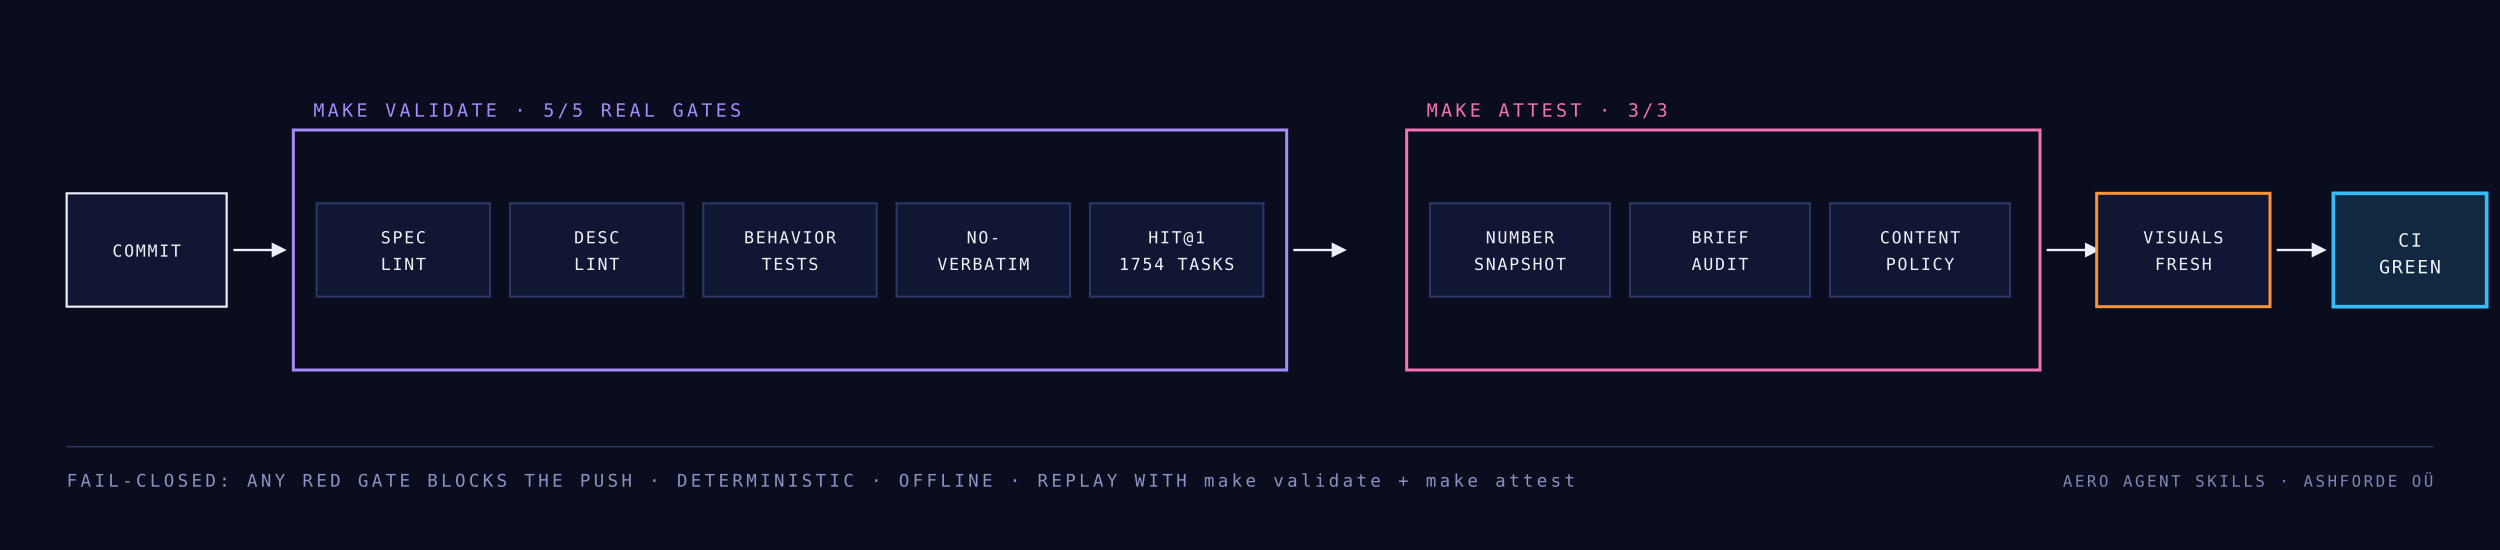
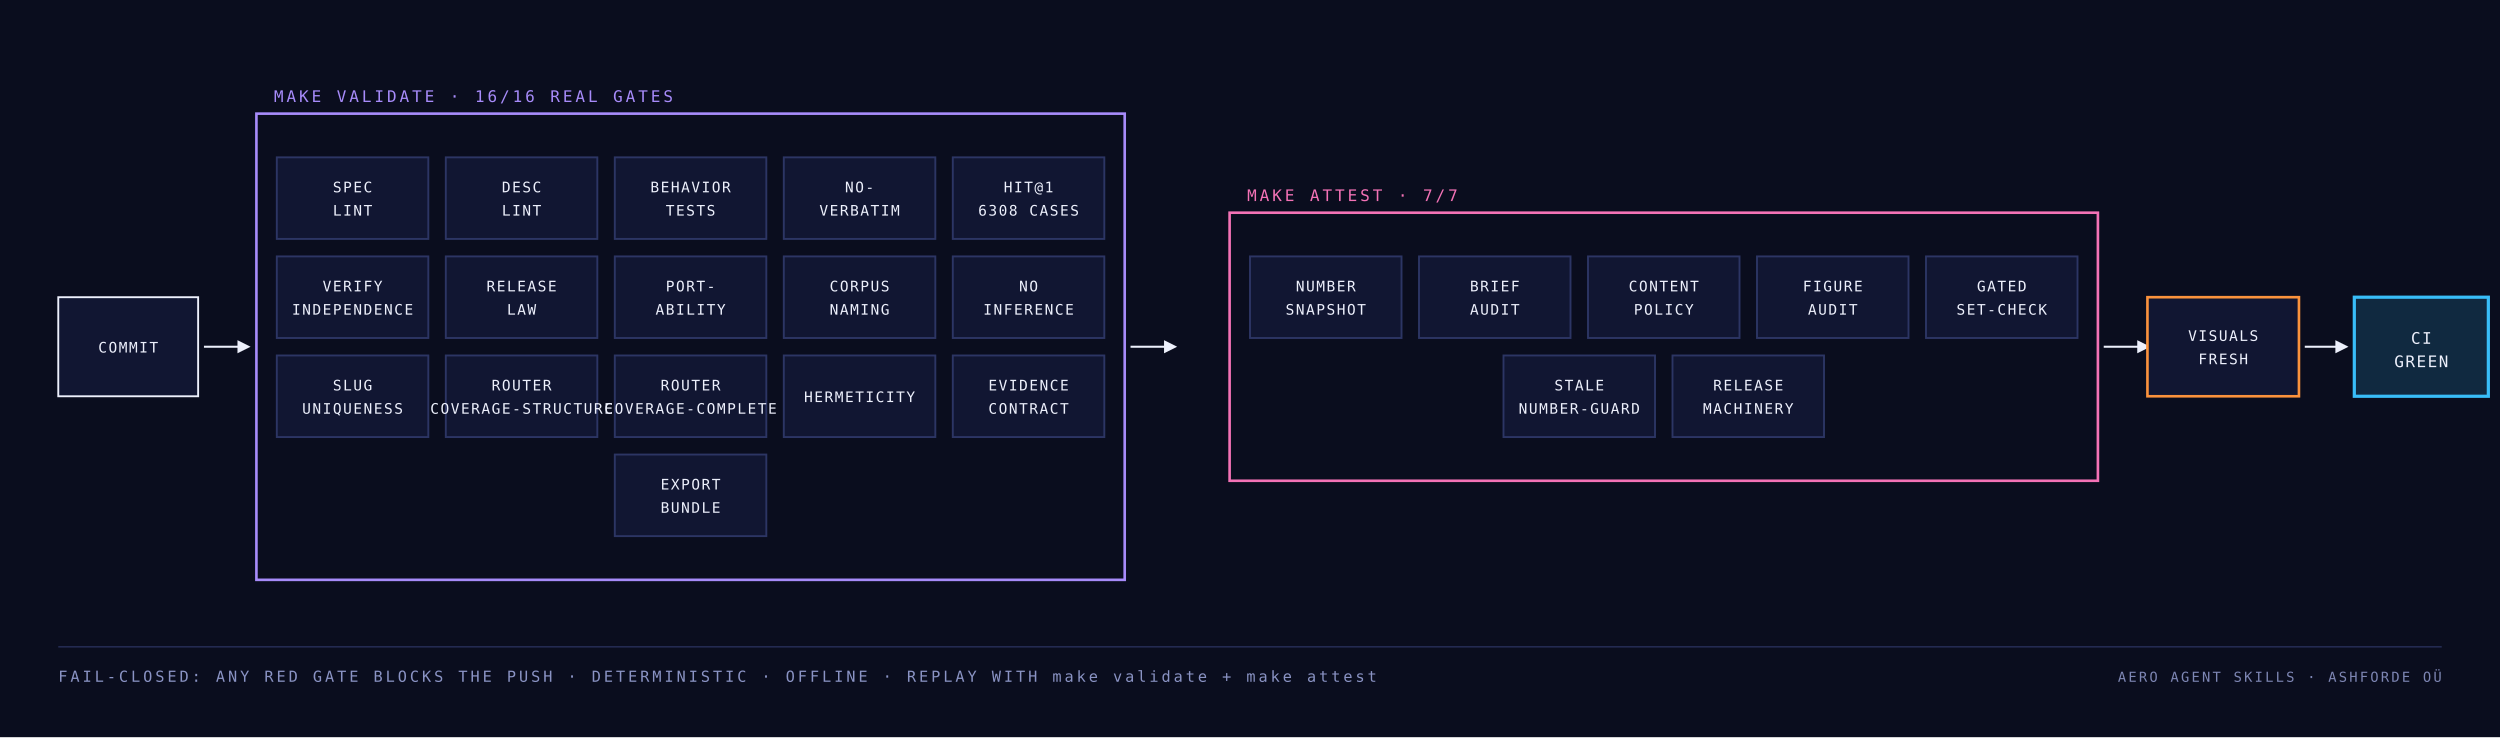
- <svg xmlns="http://www.w3.org/2000/svg" width="1500" height="330" viewBox="0 0 1500 330">
+ <svg xmlns="http://www.w3.org/2000/svg" width="1716" height="506" viewBox="0 0 1716 506">
  <style>
    .mono { font-family: "JetBrains Mono", "IBM Plex Mono", "Menlo", monospace; }
    .cond { font-family: "Barlow Condensed", "DIN Condensed", "Arial Narrow", sans-serif; font-weight: 700; text-transform: uppercase; }
    .serif { font-family: "Instrument Serif", Georgia, serif; font-style: italic; }
  </style>
-   <rect width="1500" height="330" fill="#0a0d1e" />
-   <rect x="40.0" y="116.0" width="96" height="68" fill="#111632" stroke="#edf0fc" stroke-width="1.3" />
-   <text class="mono" x="88.0" y="154.0" text-anchor="middle" font-size="10" fill="#edf0fc" letter-spacing="1">COMMIT</text>
-   <line x1="140.0" y1="150" x2="164.0" y2="150" stroke="#edf0fc" stroke-width="1.4" />
-   <path d="M 172.0 150 l -9 -4.5 v 9 Z" fill="#edf0fc" />
-   <rect x="176" y="78" width="596" height="144" fill="none" stroke="#a78bfa" stroke-width="1.8" />
-   <text class="mono" x="188.0" y="70.0" text-anchor="start" font-size="11" fill="#a78bfa" letter-spacing="2">MAKE VALIDATE · 5/5 REAL GATES</text>
-   <rect x="190.0" y="122.0" width="104" height="56" fill="#111632" stroke="#2c3564" stroke-width="1.3" />
-   <text class="mono" x="242.0" y="146.0" text-anchor="middle" font-size="10" fill="#edf0fc" letter-spacing="1">SPEC</text>
-   <text class="mono" x="242.0" y="162.0" text-anchor="middle" font-size="10" fill="#edf0fc" letter-spacing="1">LINT</text>
-   <rect x="306.0" y="122.0" width="104" height="56" fill="#111632" stroke="#2c3564" stroke-width="1.3" />
-   <text class="mono" x="358.0" y="146.0" text-anchor="middle" font-size="10" fill="#edf0fc" letter-spacing="1">DESC</text>
-   <text class="mono" x="358.0" y="162.0" text-anchor="middle" font-size="10" fill="#edf0fc" letter-spacing="1">LINT</text>
-   <rect x="422.0" y="122.0" width="104" height="56" fill="#111632" stroke="#2c3564" stroke-width="1.3" />
-   <text class="mono" x="474.0" y="146.0" text-anchor="middle" font-size="10" fill="#edf0fc" letter-spacing="1">BEHAVIOR</text>
-   <text class="mono" x="474.0" y="162.0" text-anchor="middle" font-size="10" fill="#edf0fc" letter-spacing="1">TESTS</text>
-   <rect x="538.0" y="122.0" width="104" height="56" fill="#111632" stroke="#2c3564" stroke-width="1.3" />
-   <text class="mono" x="590.0" y="146.0" text-anchor="middle" font-size="10" fill="#edf0fc" letter-spacing="1">NO-</text>
-   <text class="mono" x="590.0" y="162.0" text-anchor="middle" font-size="10" fill="#edf0fc" letter-spacing="1">VERBATIM</text>
-   <rect x="654.0" y="122.0" width="104" height="56" fill="#111632" stroke="#2c3564" stroke-width="1.3" />
-   <text class="mono" x="706.0" y="146.0" text-anchor="middle" font-size="10" fill="#edf0fc" letter-spacing="1">HIT@1</text>
-   <text class="mono" x="706.0" y="162.0" text-anchor="middle" font-size="10" fill="#edf0fc" letter-spacing="1">1754 TASKS</text>
-   <line x1="776.0" y1="150" x2="800.0" y2="150" stroke="#edf0fc" stroke-width="1.4" />
-   <path d="M 808.0 150 l -9 -4.5 v 9 Z" fill="#edf0fc" />
-   <rect x="844" y="78" width="380" height="144" fill="none" stroke="#f472b6" stroke-width="1.8" />
-   <text class="mono" x="856.0" y="70.0" text-anchor="start" font-size="11" fill="#f472b6" letter-spacing="2">MAKE ATTEST · 3/3</text>
-   <rect x="858.0" y="122.0" width="108" height="56" fill="#111632" stroke="#2c3564" stroke-width="1.3" />
-   <text class="mono" x="912.0" y="146.0" text-anchor="middle" font-size="10" fill="#edf0fc" letter-spacing="1">NUMBER</text>
-   <text class="mono" x="912.0" y="162.0" text-anchor="middle" font-size="10" fill="#edf0fc" letter-spacing="1">SNAPSHOT</text>
-   <rect x="978.0" y="122.0" width="108" height="56" fill="#111632" stroke="#2c3564" stroke-width="1.3" />
-   <text class="mono" x="1032.0" y="146.0" text-anchor="middle" font-size="10" fill="#edf0fc" letter-spacing="1">BRIEF</text>
-   <text class="mono" x="1032.0" y="162.0" text-anchor="middle" font-size="10" fill="#edf0fc" letter-spacing="1">AUDIT</text>
-   <rect x="1098.0" y="122.0" width="108" height="56" fill="#111632" stroke="#2c3564" stroke-width="1.3" />
-   <text class="mono" x="1152.0" y="146.0" text-anchor="middle" font-size="10" fill="#edf0fc" letter-spacing="1">CONTENT</text>
-   <text class="mono" x="1152.0" y="162.0" text-anchor="middle" font-size="10" fill="#edf0fc" letter-spacing="1">POLICY</text>
-   <line x1="1228.0" y1="150" x2="1252.0" y2="150" stroke="#edf0fc" stroke-width="1.4" />
-   <path d="M 1260.0 150 l -9 -4.5 v 9 Z" fill="#edf0fc" />
-   <rect x="1258.0" y="116.0" width="104" height="68" fill="#111632" stroke="#fb923c" stroke-width="1.8" />
-   <text class="mono" x="1310.0" y="146.0" text-anchor="middle" font-size="10" fill="#edf0fc" letter-spacing="1">VISUALS</text>
-   <text class="mono" x="1310.0" y="162.0" text-anchor="middle" font-size="10" fill="#edf0fc" letter-spacing="1">FRESH</text>
-   <line x1="1366.0" y1="150" x2="1388.0" y2="150" stroke="#edf0fc" stroke-width="1.4" />
-   <path d="M 1396.0 150 l -9 -4.5 v 9 Z" fill="#edf0fc" />
-   <rect x="1400" y="116" width="92" height="68" fill="#38bdf8" fill-opacity="0.16" stroke="#38bdf8" stroke-width="2.2" />
-   <text class="mono" x="1446.0" y="148.0" text-anchor="middle" font-size="11" fill="#edf0fc" letter-spacing="1">CI</text>
-   <text class="mono" x="1446.0" y="164.0" text-anchor="middle" font-size="11" fill="#edf0fc" letter-spacing="1">GREEN</text>
-   <line x1="40" y1="268" x2="1460" y2="268" stroke="#2c3564" stroke-width="0.8" />
-   <text class="mono" x="40.0" y="292.0" text-anchor="start" font-size="10.5" fill="#8a93c4" letter-spacing="2">FAIL-CLOSED: ANY RED GATE BLOCKS THE PUSH · DETERMINISTIC · OFFLINE · REPLAY WITH make validate + make attest</text>
-   <text class="mono" x="1460.0" y="292.0" text-anchor="end" font-size="9.5" fill="#8a93c4" letter-spacing="1.5" opacity="0.9">AERO AGENT SKILLS · ASHFORDE OÜ</text>
+   <rect width="1716" height="506" fill="#0a0d1e" />
+   <rect x="40.0" y="204.0" width="96" height="68" fill="#111632" stroke="#edf0fc" stroke-width="1.3" />
+   <text class="mono" x="88.0" y="242.0" text-anchor="middle" font-size="10" fill="#edf0fc" letter-spacing="1">COMMIT</text>
+   <line x1="140.0" y1="238" x2="164.0" y2="238" stroke="#edf0fc" stroke-width="1.4" />
+   <path d="M 172.0 238 l -9 -4.5 v 9 Z" fill="#edf0fc" />
+   <rect x="176" y="78" width="596" height="320" fill="none" stroke="#a78bfa" stroke-width="1.8" />
+   <text class="mono" x="188.0" y="70.0" text-anchor="start" font-size="11" fill="#a78bfa" letter-spacing="2">MAKE VALIDATE · 16/16 REAL GATES</text>
+   <rect x="190.0" y="108.0" width="104" height="56" fill="#111632" stroke="#2c3564" stroke-width="1.3" />
+   <text class="mono" x="242.0" y="132.0" text-anchor="middle" font-size="10" fill="#edf0fc" letter-spacing="1">SPEC</text>
+   <text class="mono" x="242.0" y="148.0" text-anchor="middle" font-size="10" fill="#edf0fc" letter-spacing="1">LINT</text>
+   <rect x="306.0" y="108.0" width="104" height="56" fill="#111632" stroke="#2c3564" stroke-width="1.3" />
+   <text class="mono" x="358.0" y="132.0" text-anchor="middle" font-size="10" fill="#edf0fc" letter-spacing="1">DESC</text>
+   <text class="mono" x="358.0" y="148.0" text-anchor="middle" font-size="10" fill="#edf0fc" letter-spacing="1">LINT</text>
+   <rect x="422.0" y="108.0" width="104" height="56" fill="#111632" stroke="#2c3564" stroke-width="1.3" />
+   <text class="mono" x="474.0" y="132.0" text-anchor="middle" font-size="10" fill="#edf0fc" letter-spacing="1">BEHAVIOR</text>
+   <text class="mono" x="474.0" y="148.0" text-anchor="middle" font-size="10" fill="#edf0fc" letter-spacing="1">TESTS</text>
+   <rect x="538.0" y="108.0" width="104" height="56" fill="#111632" stroke="#2c3564" stroke-width="1.3" />
+   <text class="mono" x="590.0" y="132.0" text-anchor="middle" font-size="10" fill="#edf0fc" letter-spacing="1">NO-</text>
+   <text class="mono" x="590.0" y="148.0" text-anchor="middle" font-size="10" fill="#edf0fc" letter-spacing="1">VERBATIM</text>
+   <rect x="654.0" y="108.0" width="104" height="56" fill="#111632" stroke="#2c3564" stroke-width="1.3" />
+   <text class="mono" x="706.0" y="132.0" text-anchor="middle" font-size="10" fill="#edf0fc" letter-spacing="1">HIT@1</text>
+   <text class="mono" x="706.0" y="148.0" text-anchor="middle" font-size="10" fill="#edf0fc" letter-spacing="1">6308 CASES</text>
+   <rect x="190.0" y="176.0" width="104" height="56" fill="#111632" stroke="#2c3564" stroke-width="1.3" />
+   <text class="mono" x="242.0" y="200.0" text-anchor="middle" font-size="10" fill="#edf0fc" letter-spacing="1">VERIFY</text>
+   <text class="mono" x="242.0" y="216.0" text-anchor="middle" font-size="10" fill="#edf0fc" letter-spacing="1">INDEPENDENCE</text>
+   <rect x="306.0" y="176.0" width="104" height="56" fill="#111632" stroke="#2c3564" stroke-width="1.3" />
+   <text class="mono" x="358.0" y="200.0" text-anchor="middle" font-size="10" fill="#edf0fc" letter-spacing="1">RELEASE</text>
+   <text class="mono" x="358.0" y="216.0" text-anchor="middle" font-size="10" fill="#edf0fc" letter-spacing="1">LAW</text>
+   <rect x="422.0" y="176.0" width="104" height="56" fill="#111632" stroke="#2c3564" stroke-width="1.3" />
+   <text class="mono" x="474.0" y="200.0" text-anchor="middle" font-size="10" fill="#edf0fc" letter-spacing="1">PORT-</text>
+   <text class="mono" x="474.0" y="216.0" text-anchor="middle" font-size="10" fill="#edf0fc" letter-spacing="1">ABILITY</text>
+   <rect x="538.0" y="176.0" width="104" height="56" fill="#111632" stroke="#2c3564" stroke-width="1.3" />
+   <text class="mono" x="590.0" y="200.0" text-anchor="middle" font-size="10" fill="#edf0fc" letter-spacing="1">CORPUS</text>
+   <text class="mono" x="590.0" y="216.0" text-anchor="middle" font-size="10" fill="#edf0fc" letter-spacing="1">NAMING</text>
+   <rect x="654.0" y="176.0" width="104" height="56" fill="#111632" stroke="#2c3564" stroke-width="1.3" />
+   <text class="mono" x="706.0" y="200.0" text-anchor="middle" font-size="10" fill="#edf0fc" letter-spacing="1">NO</text>
+   <text class="mono" x="706.0" y="216.0" text-anchor="middle" font-size="10" fill="#edf0fc" letter-spacing="1">INFERENCE</text>
+   <rect x="190.0" y="244.0" width="104" height="56" fill="#111632" stroke="#2c3564" stroke-width="1.3" />
+   <text class="mono" x="242.0" y="268.0" text-anchor="middle" font-size="10" fill="#edf0fc" letter-spacing="1">SLUG</text>
+   <text class="mono" x="242.0" y="284.0" text-anchor="middle" font-size="10" fill="#edf0fc" letter-spacing="1">UNIQUENESS</text>
+   <rect x="306.0" y="244.0" width="104" height="56" fill="#111632" stroke="#2c3564" stroke-width="1.3" />
+   <text class="mono" x="358.0" y="268.0" text-anchor="middle" font-size="10" fill="#edf0fc" letter-spacing="1">ROUTER</text>
+   <text class="mono" x="358.0" y="284.0" text-anchor="middle" font-size="10" fill="#edf0fc" letter-spacing="1">COVERAGE-STRUCTURE</text>
+   <rect x="422.0" y="244.0" width="104" height="56" fill="#111632" stroke="#2c3564" stroke-width="1.3" />
+   <text class="mono" x="474.0" y="268.0" text-anchor="middle" font-size="10" fill="#edf0fc" letter-spacing="1">ROUTER</text>
+   <text class="mono" x="474.0" y="284.0" text-anchor="middle" font-size="10" fill="#edf0fc" letter-spacing="1">COVERAGE-COMPLETE</text>
+   <rect x="538.0" y="244.0" width="104" height="56" fill="#111632" stroke="#2c3564" stroke-width="1.3" />
+   <text class="mono" x="590.0" y="276.0" text-anchor="middle" font-size="10" fill="#edf0fc" letter-spacing="1">HERMETICITY</text>
+   <rect x="654.0" y="244.0" width="104" height="56" fill="#111632" stroke="#2c3564" stroke-width="1.3" />
+   <text class="mono" x="706.0" y="268.0" text-anchor="middle" font-size="10" fill="#edf0fc" letter-spacing="1">EVIDENCE</text>
+   <text class="mono" x="706.0" y="284.0" text-anchor="middle" font-size="10" fill="#edf0fc" letter-spacing="1">CONTRACT</text>
+   <rect x="422.0" y="312.0" width="104" height="56" fill="#111632" stroke="#2c3564" stroke-width="1.3" />
+   <text class="mono" x="474.0" y="336.0" text-anchor="middle" font-size="10" fill="#edf0fc" letter-spacing="1">EXPORT</text>
+   <text class="mono" x="474.0" y="352.0" text-anchor="middle" font-size="10" fill="#edf0fc" letter-spacing="1">BUNDLE</text>
+   <line x1="776.0" y1="238" x2="800.0" y2="238" stroke="#edf0fc" stroke-width="1.4" />
+   <path d="M 808.0 238 l -9 -4.5 v 9 Z" fill="#edf0fc" />
+   <rect x="844" y="146" width="596" height="184" fill="none" stroke="#f472b6" stroke-width="1.8" />
+   <text class="mono" x="856.0" y="138.0" text-anchor="start" font-size="11" fill="#f472b6" letter-spacing="2">MAKE ATTEST · 7/7</text>
+   <rect x="858.0" y="176.0" width="104" height="56" fill="#111632" stroke="#2c3564" stroke-width="1.3" />
+   <text class="mono" x="910.0" y="200.0" text-anchor="middle" font-size="10" fill="#edf0fc" letter-spacing="1">NUMBER</text>
+   <text class="mono" x="910.0" y="216.0" text-anchor="middle" font-size="10" fill="#edf0fc" letter-spacing="1">SNAPSHOT</text>
+   <rect x="974.0" y="176.0" width="104" height="56" fill="#111632" stroke="#2c3564" stroke-width="1.3" />
+   <text class="mono" x="1026.0" y="200.0" text-anchor="middle" font-size="10" fill="#edf0fc" letter-spacing="1">BRIEF</text>
+   <text class="mono" x="1026.0" y="216.0" text-anchor="middle" font-size="10" fill="#edf0fc" letter-spacing="1">AUDIT</text>
+   <rect x="1090.0" y="176.0" width="104" height="56" fill="#111632" stroke="#2c3564" stroke-width="1.3" />
+   <text class="mono" x="1142.0" y="200.0" text-anchor="middle" font-size="10" fill="#edf0fc" letter-spacing="1">CONTENT</text>
+   <text class="mono" x="1142.0" y="216.0" text-anchor="middle" font-size="10" fill="#edf0fc" letter-spacing="1">POLICY</text>
+   <rect x="1206.0" y="176.0" width="104" height="56" fill="#111632" stroke="#2c3564" stroke-width="1.3" />
+   <text class="mono" x="1258.0" y="200.0" text-anchor="middle" font-size="10" fill="#edf0fc" letter-spacing="1">FIGURE</text>
+   <text class="mono" x="1258.0" y="216.0" text-anchor="middle" font-size="10" fill="#edf0fc" letter-spacing="1">AUDIT</text>
+   <rect x="1322.0" y="176.0" width="104" height="56" fill="#111632" stroke="#2c3564" stroke-width="1.3" />
+   <text class="mono" x="1374.0" y="200.0" text-anchor="middle" font-size="10" fill="#edf0fc" letter-spacing="1">GATED</text>
+   <text class="mono" x="1374.0" y="216.0" text-anchor="middle" font-size="10" fill="#edf0fc" letter-spacing="1">SET-CHECK</text>
+   <rect x="1032.0" y="244.0" width="104" height="56" fill="#111632" stroke="#2c3564" stroke-width="1.3" />
+   <text class="mono" x="1084.0" y="268.0" text-anchor="middle" font-size="10" fill="#edf0fc" letter-spacing="1">STALE</text>
+   <text class="mono" x="1084.0" y="284.0" text-anchor="middle" font-size="10" fill="#edf0fc" letter-spacing="1">NUMBER-GUARD</text>
+   <rect x="1148.0" y="244.0" width="104" height="56" fill="#111632" stroke="#2c3564" stroke-width="1.3" />
+   <text class="mono" x="1200.0" y="268.0" text-anchor="middle" font-size="10" fill="#edf0fc" letter-spacing="1">RELEASE</text>
+   <text class="mono" x="1200.0" y="284.0" text-anchor="middle" font-size="10" fill="#edf0fc" letter-spacing="1">MACHINERY</text>
+   <line x1="1444.0" y1="238" x2="1468.0" y2="238" stroke="#edf0fc" stroke-width="1.4" />
+   <path d="M 1476.0 238 l -9 -4.5 v 9 Z" fill="#edf0fc" />
+   <rect x="1474.0" y="204.0" width="104" height="68" fill="#111632" stroke="#fb923c" stroke-width="1.8" />
+   <text class="mono" x="1526.0" y="234.0" text-anchor="middle" font-size="10" fill="#edf0fc" letter-spacing="1">VISUALS</text>
+   <text class="mono" x="1526.0" y="250.0" text-anchor="middle" font-size="10" fill="#edf0fc" letter-spacing="1">FRESH</text>
+   <line x1="1582.0" y1="238" x2="1604.0" y2="238" stroke="#edf0fc" stroke-width="1.4" />
+   <path d="M 1612.0 238 l -9 -4.5 v 9 Z" fill="#edf0fc" />
+   <rect x="1616" y="204" width="92" height="68" fill="#38bdf8" fill-opacity="0.16" stroke="#38bdf8" stroke-width="2.2" />
+   <text class="mono" x="1662.0" y="236.0" text-anchor="middle" font-size="11" fill="#edf0fc" letter-spacing="1">CI</text>
+   <text class="mono" x="1662.0" y="252.0" text-anchor="middle" font-size="11" fill="#edf0fc" letter-spacing="1">GREEN</text>
+   <line x1="40" y1="444" x2="1676" y2="444" stroke="#2c3564" stroke-width="0.8" />
+   <text class="mono" x="40.0" y="468.0" text-anchor="start" font-size="10.5" fill="#8a93c4" letter-spacing="2">FAIL-CLOSED: ANY RED GATE BLOCKS THE PUSH · DETERMINISTIC · OFFLINE · REPLAY WITH make validate + make attest</text>
+   <text class="mono" x="1676.0" y="468.0" text-anchor="end" font-size="9.5" fill="#8a93c4" letter-spacing="1.5" opacity="0.9">AERO AGENT SKILLS · ASHFORDE OÜ</text>
</svg>
